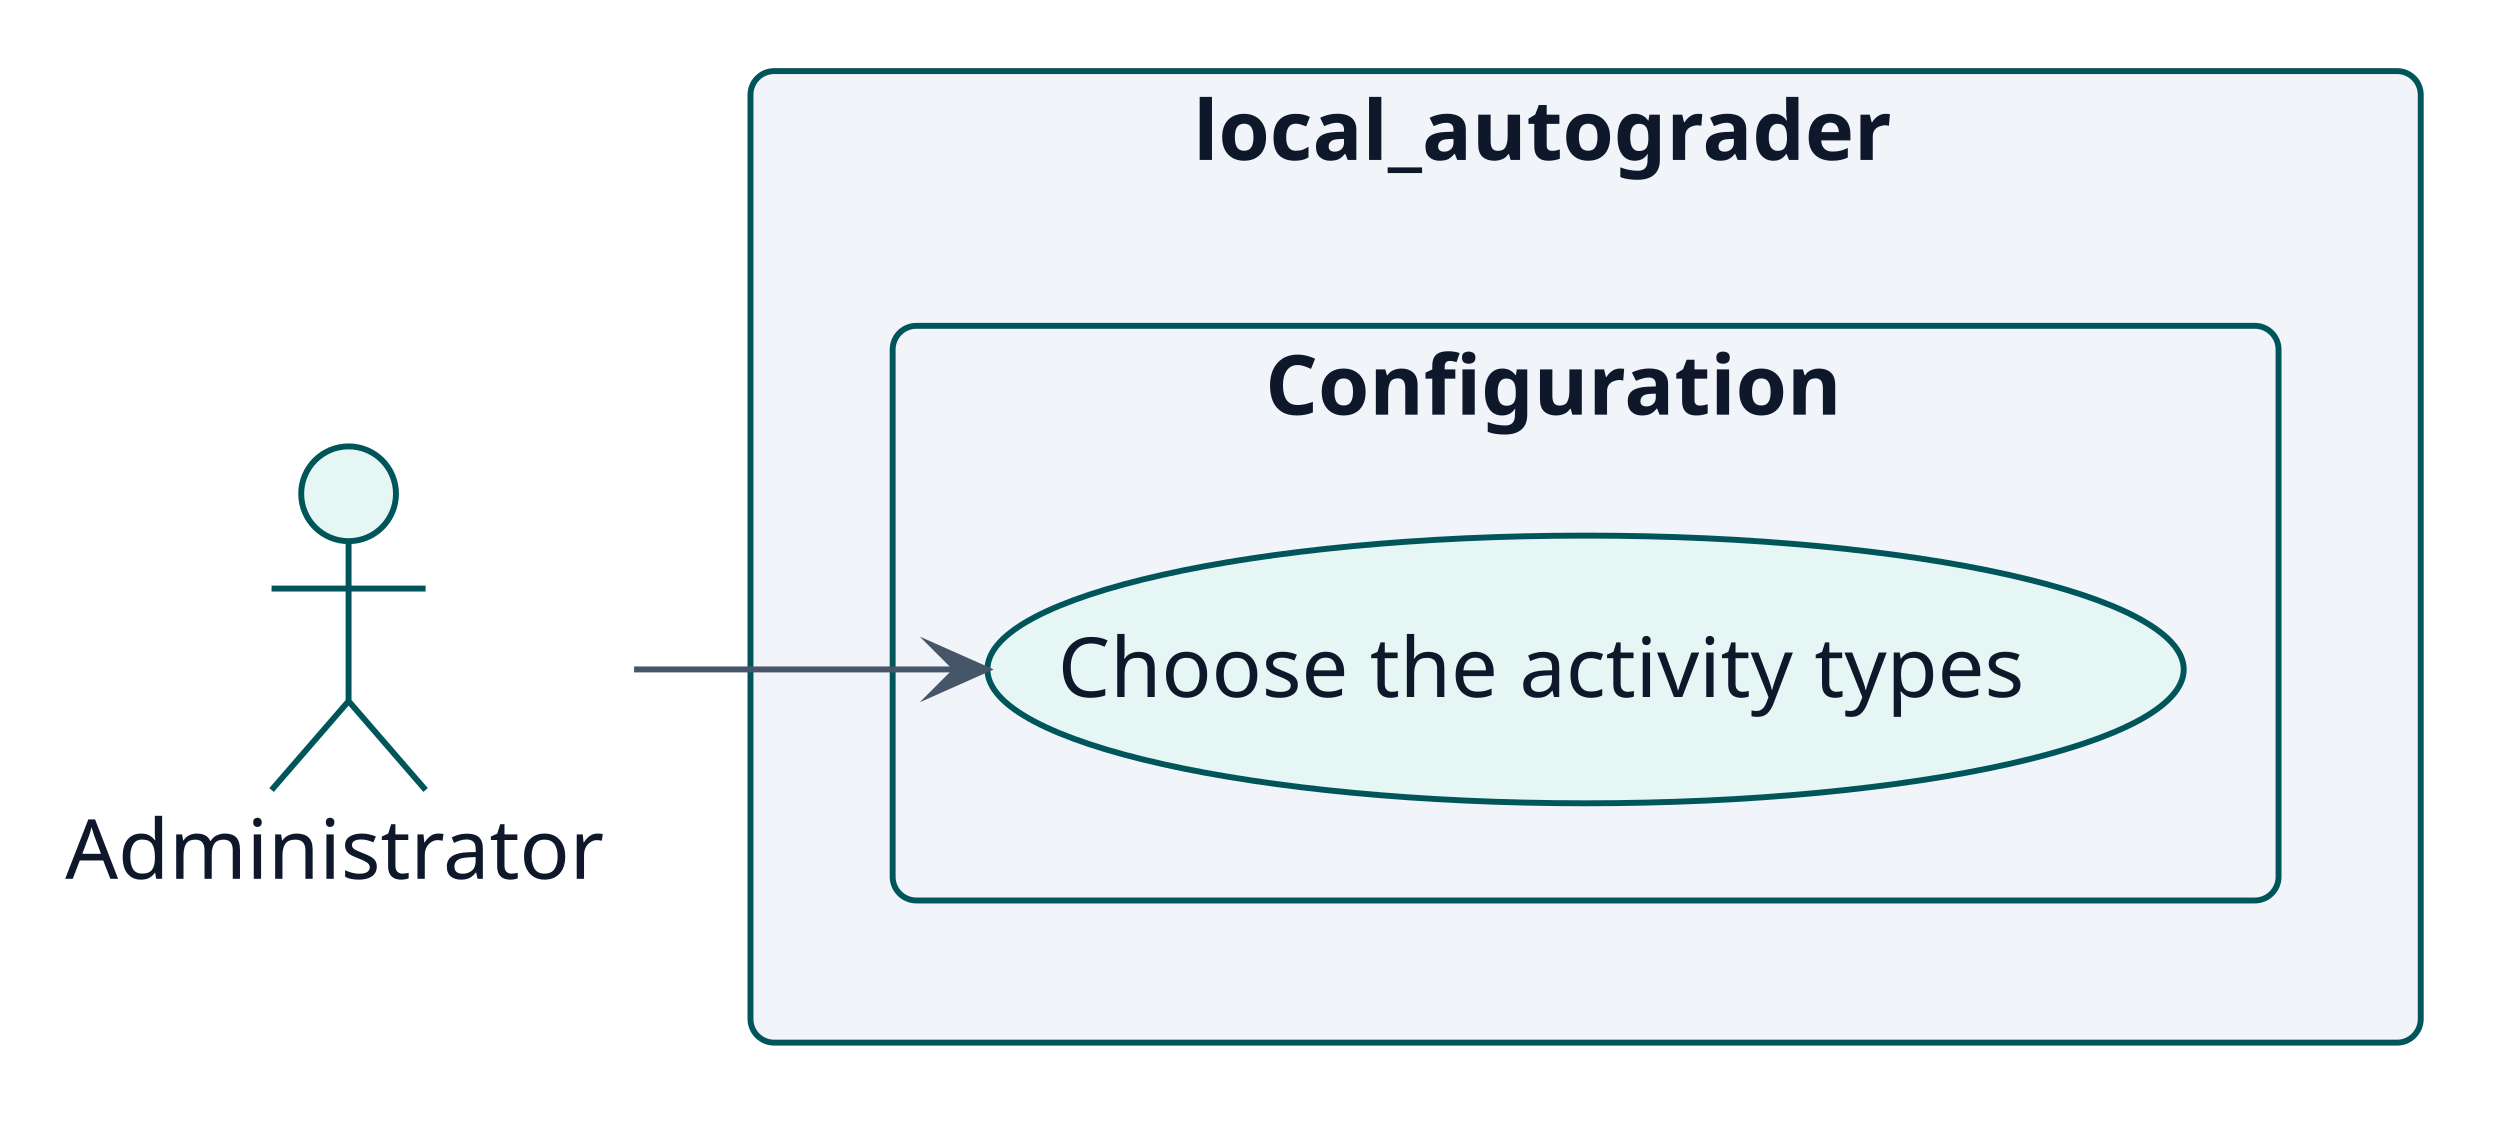
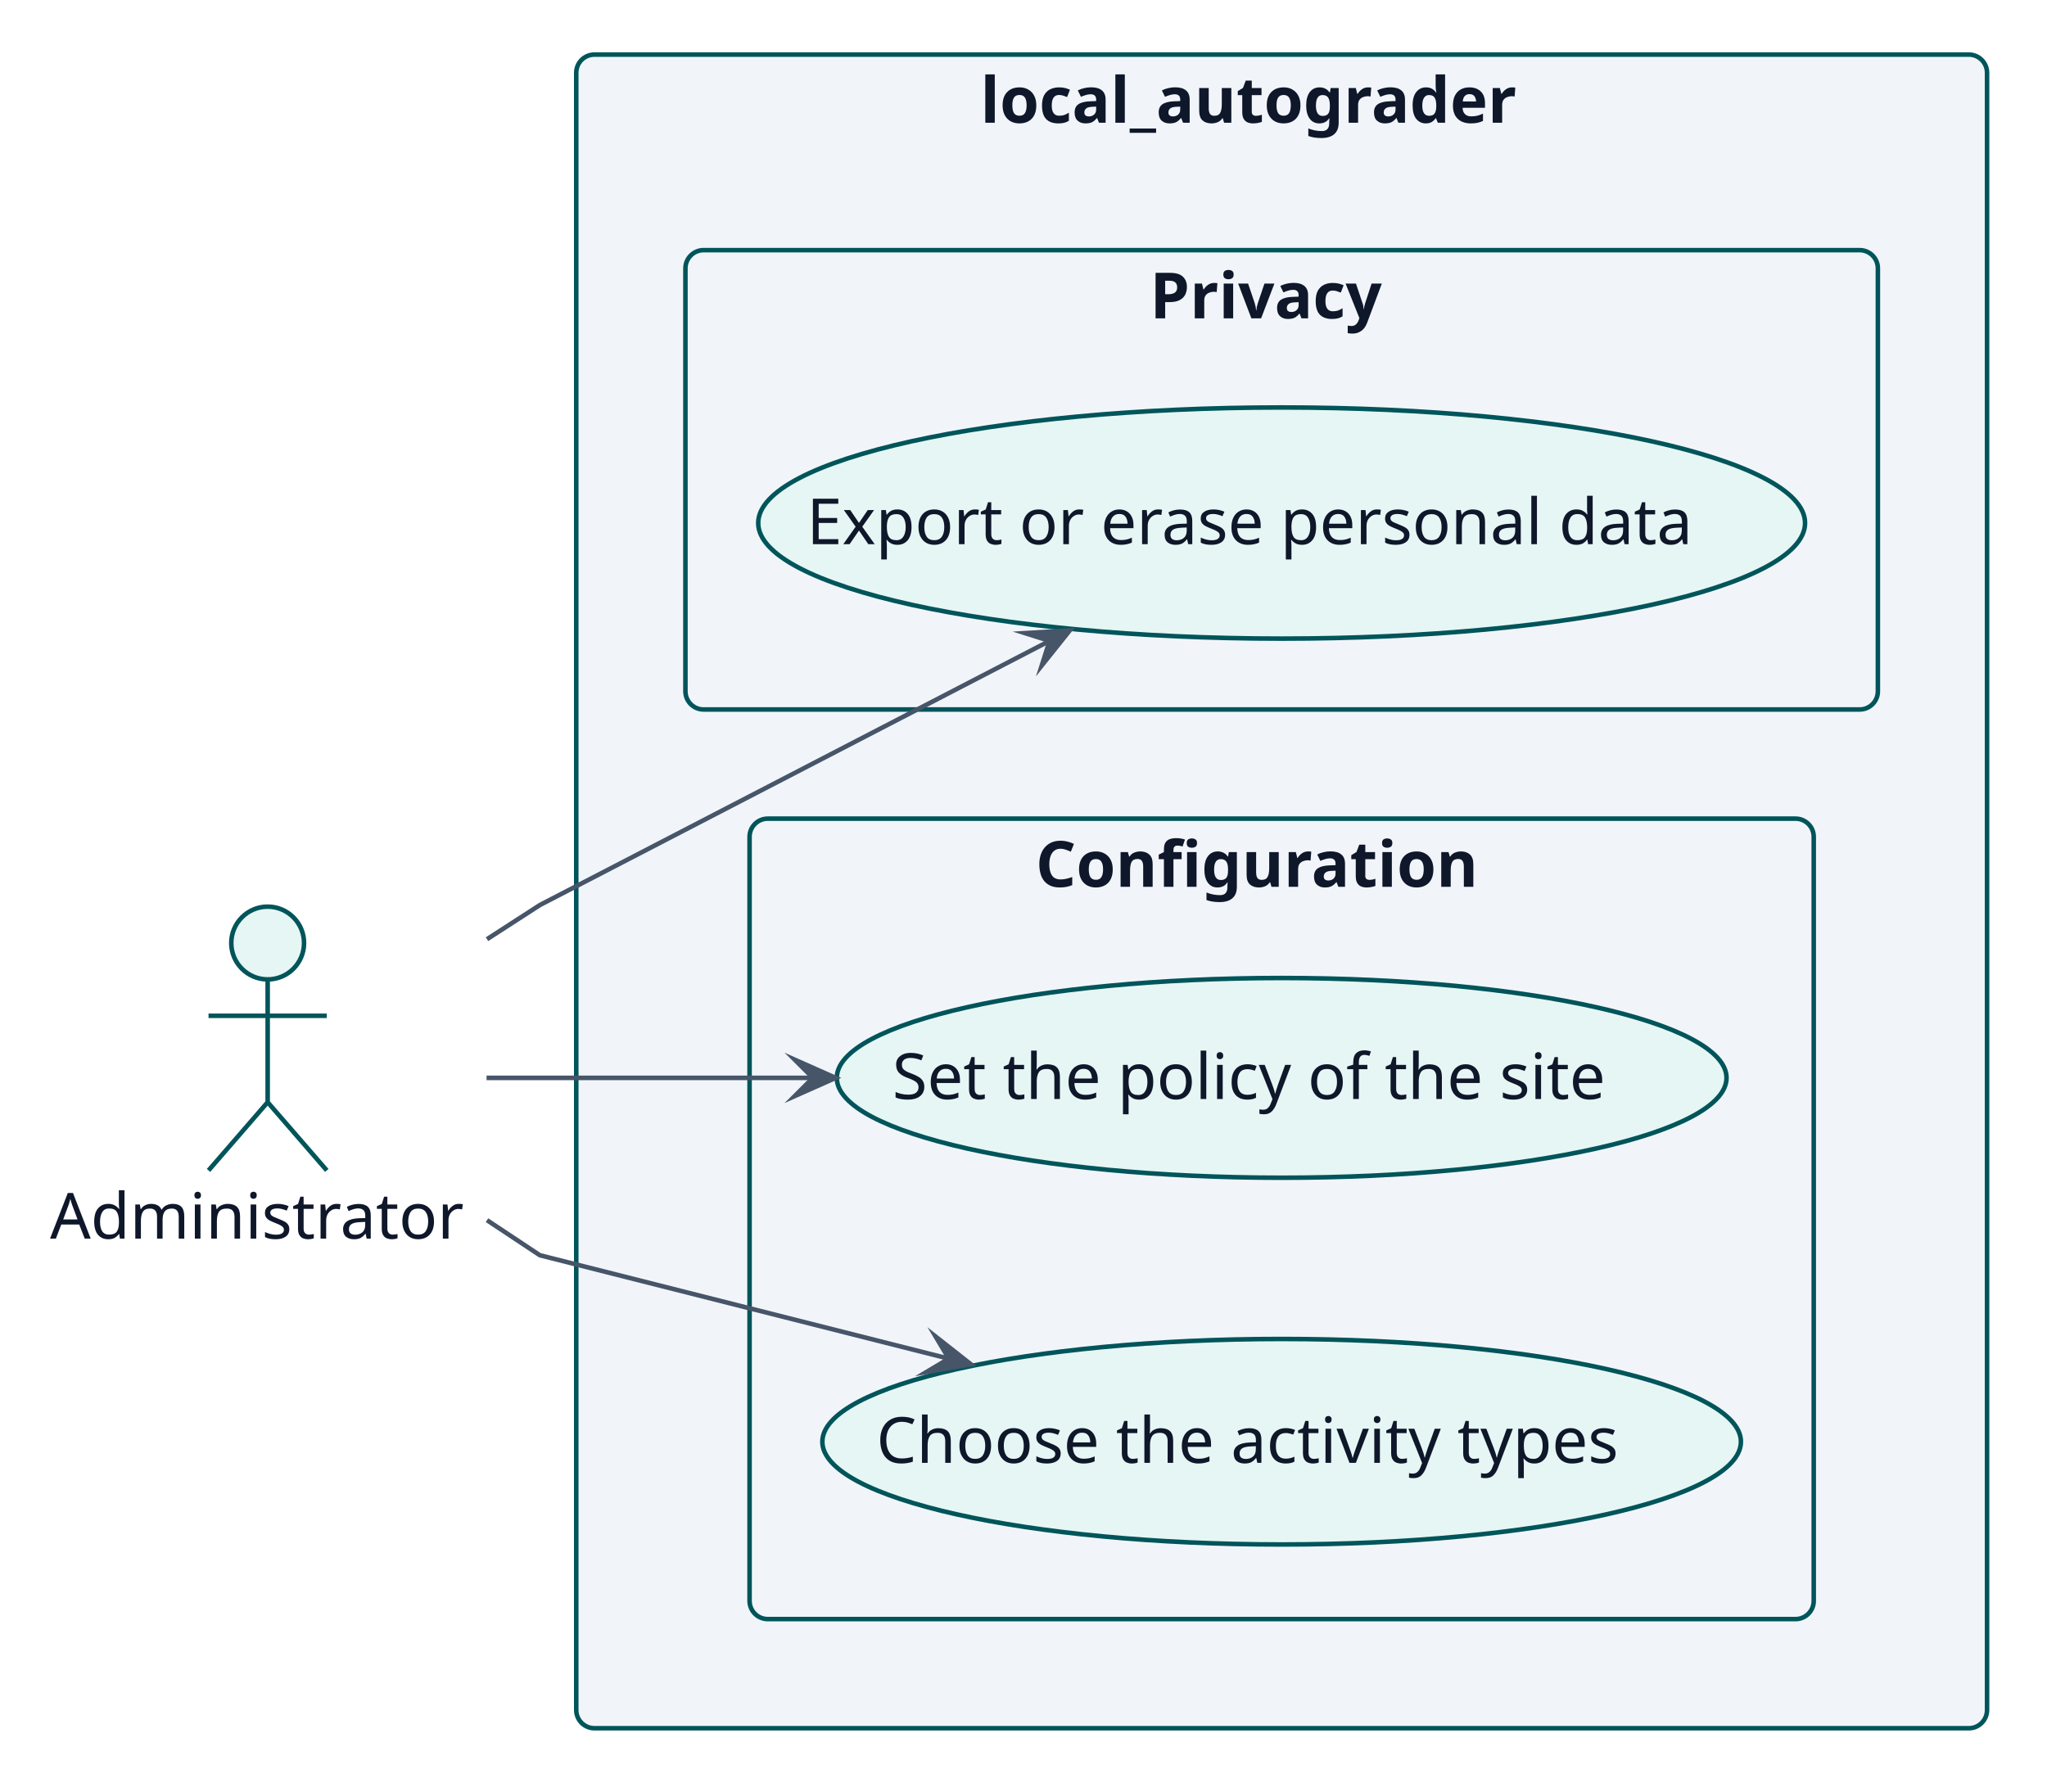
- <svg xmlns="http://www.w3.org/2000/svg" version="1.1" data-diagram-type="DESCRIPTION" style="width:422px;height:190px;background:#FFFFFF;" width="422px" height="190px" viewBox="0 0 422 190" zoomAndPan="magnify" preserveAspectRatio="none" contentStyleType="text/css">
+ <svg xmlns="http://www.w3.org/2000/svg" version="1.1" data-diagram-type="DESCRIPTION" style="width:450px;height:394px;background:#FFFFFF;" width="450px" height="394px" viewBox="0 0 450 394" zoomAndPan="magnify" preserveAspectRatio="none" contentStyleType="text/css">
  <defs />
  <g font-family="sans-serif" lengthAdjust="spacing">
    <g class="cluster" data-qualified-name="local_autograder" id="ent0002" data-source-line="111">
-       <rect x="126.68" y="12" width="281.94" height="164" fill="#F1F5F9" style="stroke:#00555A;stroke-width:1;" rx="4" ry="4" />
-       <text x="201.41" y="26.995" fill="#0F172A" font-size="14" textLength="132.48" font-weight="700" font-family="IBM Plex Sans">local_autograder</text>
+       <rect x="126.68" y="12" width="310.14" height="368" fill="#F1F5F9" style="stroke:#00555A;stroke-width:1;" rx="4" ry="4" />
+       <text x="215.51" y="26.995" fill="#0F172A" font-size="14" textLength="132.48" font-weight="700" font-family="IBM Plex Sans">local_autograder</text>
    </g>
    <g class="cluster" data-qualified-name="local_autograder.Configuration" id="ent0003" data-source-line="112">
-       <rect x="150.68" y="55" width="233.94" height="97" fill="#F1F5F9" style="stroke:#00555A;stroke-width:1;" rx="4" ry="4" />
-       <text x="213.567" y="69.995" fill="#0F172A" font-size="14" textLength="108.165" font-weight="700" font-family="IBM Plex Sans">Configuration</text>
+       <rect x="164.78" y="180" width="233.94" height="176" fill="#F1F5F9" style="stroke:#00555A;stroke-width:1;" rx="4" ry="4" />
+       <text x="227.667" y="194.995" fill="#0F172A" font-size="14" textLength="108.165" font-weight="700" font-family="IBM Plex Sans">Configuration</text>
+     </g>
+     <g class="cluster" data-qualified-name="local_autograder.Privacy" id="ent0006" data-source-line="116">
+       <rect x="150.68" y="55" width="262.14" height="101" fill="#F1F5F9" style="stroke:#00555A;stroke-width:1;" rx="4" ry="4" />
+       <text x="252.769" y="69.995" fill="#0F172A" font-size="14" textLength="57.962" font-weight="700" font-family="IBM Plex Sans">Privacy</text>
    </g>
    <g class="entity" data-qualified-name="local_autograder.Configuration.UC_chooseActivityTypes" id="ent0004" data-source-line="113">
-       <ellipse cx="267.647" cy="113.003" rx="100.967" ry="22.593" fill="#E6F6F4" style="stroke:#00555A;stroke-width:1;" />
-       <text x="178.554" y="117.652" fill="#0F172A" font-size="14" textLength="178.186" font-family="IBM Plex Sans">Choose the activity types</text>
+       <ellipse cx="281.747" cy="317.003" rx="100.967" ry="22.593" fill="#E6F6F4" style="stroke:#00555A;stroke-width:1;" />
+       <text x="192.654" y="321.652" fill="#0F172A" font-size="14" textLength="178.186" font-family="IBM Plex Sans">Choose the activity types</text>
+     </g>
+     <g class="entity" data-qualified-name="local_autograder.Configuration.UC_setSitePolicy" id="ent0005" data-source-line="114">
+       <ellipse cx="281.755" cy="236.999" rx="97.795" ry="21.959" fill="#E6F6F4" style="stroke:#00555A;stroke-width:1;" />
+       <text x="196.162" y="241.647" fill="#0F172A" font-size="14" textLength="171.186" font-family="IBM Plex Sans">Set the policy of the site</text>
+     </g>
+     <g class="entity" data-qualified-name="local_autograder.Privacy.UC_managePersonalData" id="ent0007" data-source-line="117">
+       <ellipse cx="281.747" cy="115.003" rx="115.067" ry="25.413" fill="#E6F6F4" style="stroke:#00555A;stroke-width:1;" />
+       <text x="177.348" y="119.652" fill="#0F172A" font-size="14" textLength="208.797" font-family="IBM Plex Sans">Export or erase personal data</text>
    </g>
    <g class="entity" data-qualified-name="A_Administrator" id="ent0001" data-source-line="109">
-       <ellipse cx="58.841" cy="83.35" rx="8" ry="8" fill="#E6F6F4" style="stroke:#00555A;stroke-width:1;" />
-       <path d="M58.841,91.35 L58.841,118.35 M45.841,99.35 L71.841,99.35 M58.841,118.35 L45.841,133.35 M58.841,118.35 L71.841,133.35" style="stroke:#00555A;stroke-width:1;" fill="none" />
-       <text x="11" y="148.345" fill="#0F172A" font-size="14" textLength="95.683" font-family="IBM Plex Sans">Administrator</text>
+       <ellipse cx="58.841" cy="207.35" rx="8" ry="8" fill="#E6F6F4" style="stroke:#00555A;stroke-width:1;" />
+       <path d="M58.841,215.35 L58.841,242.35 M45.841,223.35 L71.841,223.35 M58.841,242.35 L45.841,257.35 M58.841,242.35 L71.841,257.35" style="stroke:#00555A;stroke-width:1;" fill="none" />
+       <text x="11" y="272.345" fill="#0F172A" font-size="14" textLength="95.683" font-family="IBM Plex Sans">Administrator</text>
    </g>
-     <g class="link" data-entity-1="ent0001" data-entity-2="ent0004" id="lnk5" data-source-line="117" data-link-type="dependency">
-       <path d="M107.03,113 C124.79,113 140.73,113 161.5,113" style="stroke:#475569;stroke-width:1;" fill="none" id="A_Administrator-to-UC_chooseActivityTypes" />
-       <polygon points="166.5,113,157.5,109,161.5,113,157.5,117,166.5,113" fill="#475569" style="stroke:#475569;stroke-width:1;stroke-linejoin:miter;stroke-miterlimit:10;" />
+     <g class="link" data-entity-1="ent0001" data-entity-2="ent0004" id="lnk8" data-source-line="121" data-link-type="dependency">
+       <path d="M107.06,268.29 C113.9,272.83 118.68,276 118.68,276 C118.68,276 164.053,287.473 208.583,298.743" style="stroke:#475569;stroke-width:1;" fill="none" id="A_Administrator-to-UC_chooseActivityTypes" />
+       <polygon points="213.43,299.97,205.687,293.884,208.583,298.743,203.724,301.64,213.43,299.97" fill="#475569" style="stroke:#475569;stroke-width:1;stroke-linejoin:miter;stroke-miterlimit:10;" />
+     </g>
+     <g class="link" data-entity-1="ent0001" data-entity-2="ent0005" id="lnk9" data-source-line="122" data-link-type="dependency">
+       <path d="M106.96,237 C129.39,237 152.08,237 178.71,237" style="stroke:#475569;stroke-width:1;" fill="none" id="A_Administrator-to-UC_setSitePolicy" />
+       <polygon points="183.71,237,174.71,233,178.71,237,174.71,241,183.71,237" fill="#475569" style="stroke:#475569;stroke-width:1;stroke-linejoin:miter;stroke-miterlimit:10;" />
+     </g>
+     <g class="link" data-entity-1="ent0001" data-entity-2="ent0007" id="lnk10" data-source-line="123" data-link-type="dependency">
+       <path d="M107.06,206.51 C113.9,202.09 118.68,199 118.68,199 C118.68,199 182.801,165.771 230.731,140.921" style="stroke:#475569;stroke-width:1;" fill="none" id="A_Administrator-to-UC_managePersonalData" />
+       <polygon points="235.17,138.62,225.339,139.211,230.731,140.921,229.021,146.314,235.17,138.62" fill="#475569" style="stroke:#475569;stroke-width:1;stroke-linejoin:miter;stroke-miterlimit:10;" />
    </g>
  </g>
</svg>
